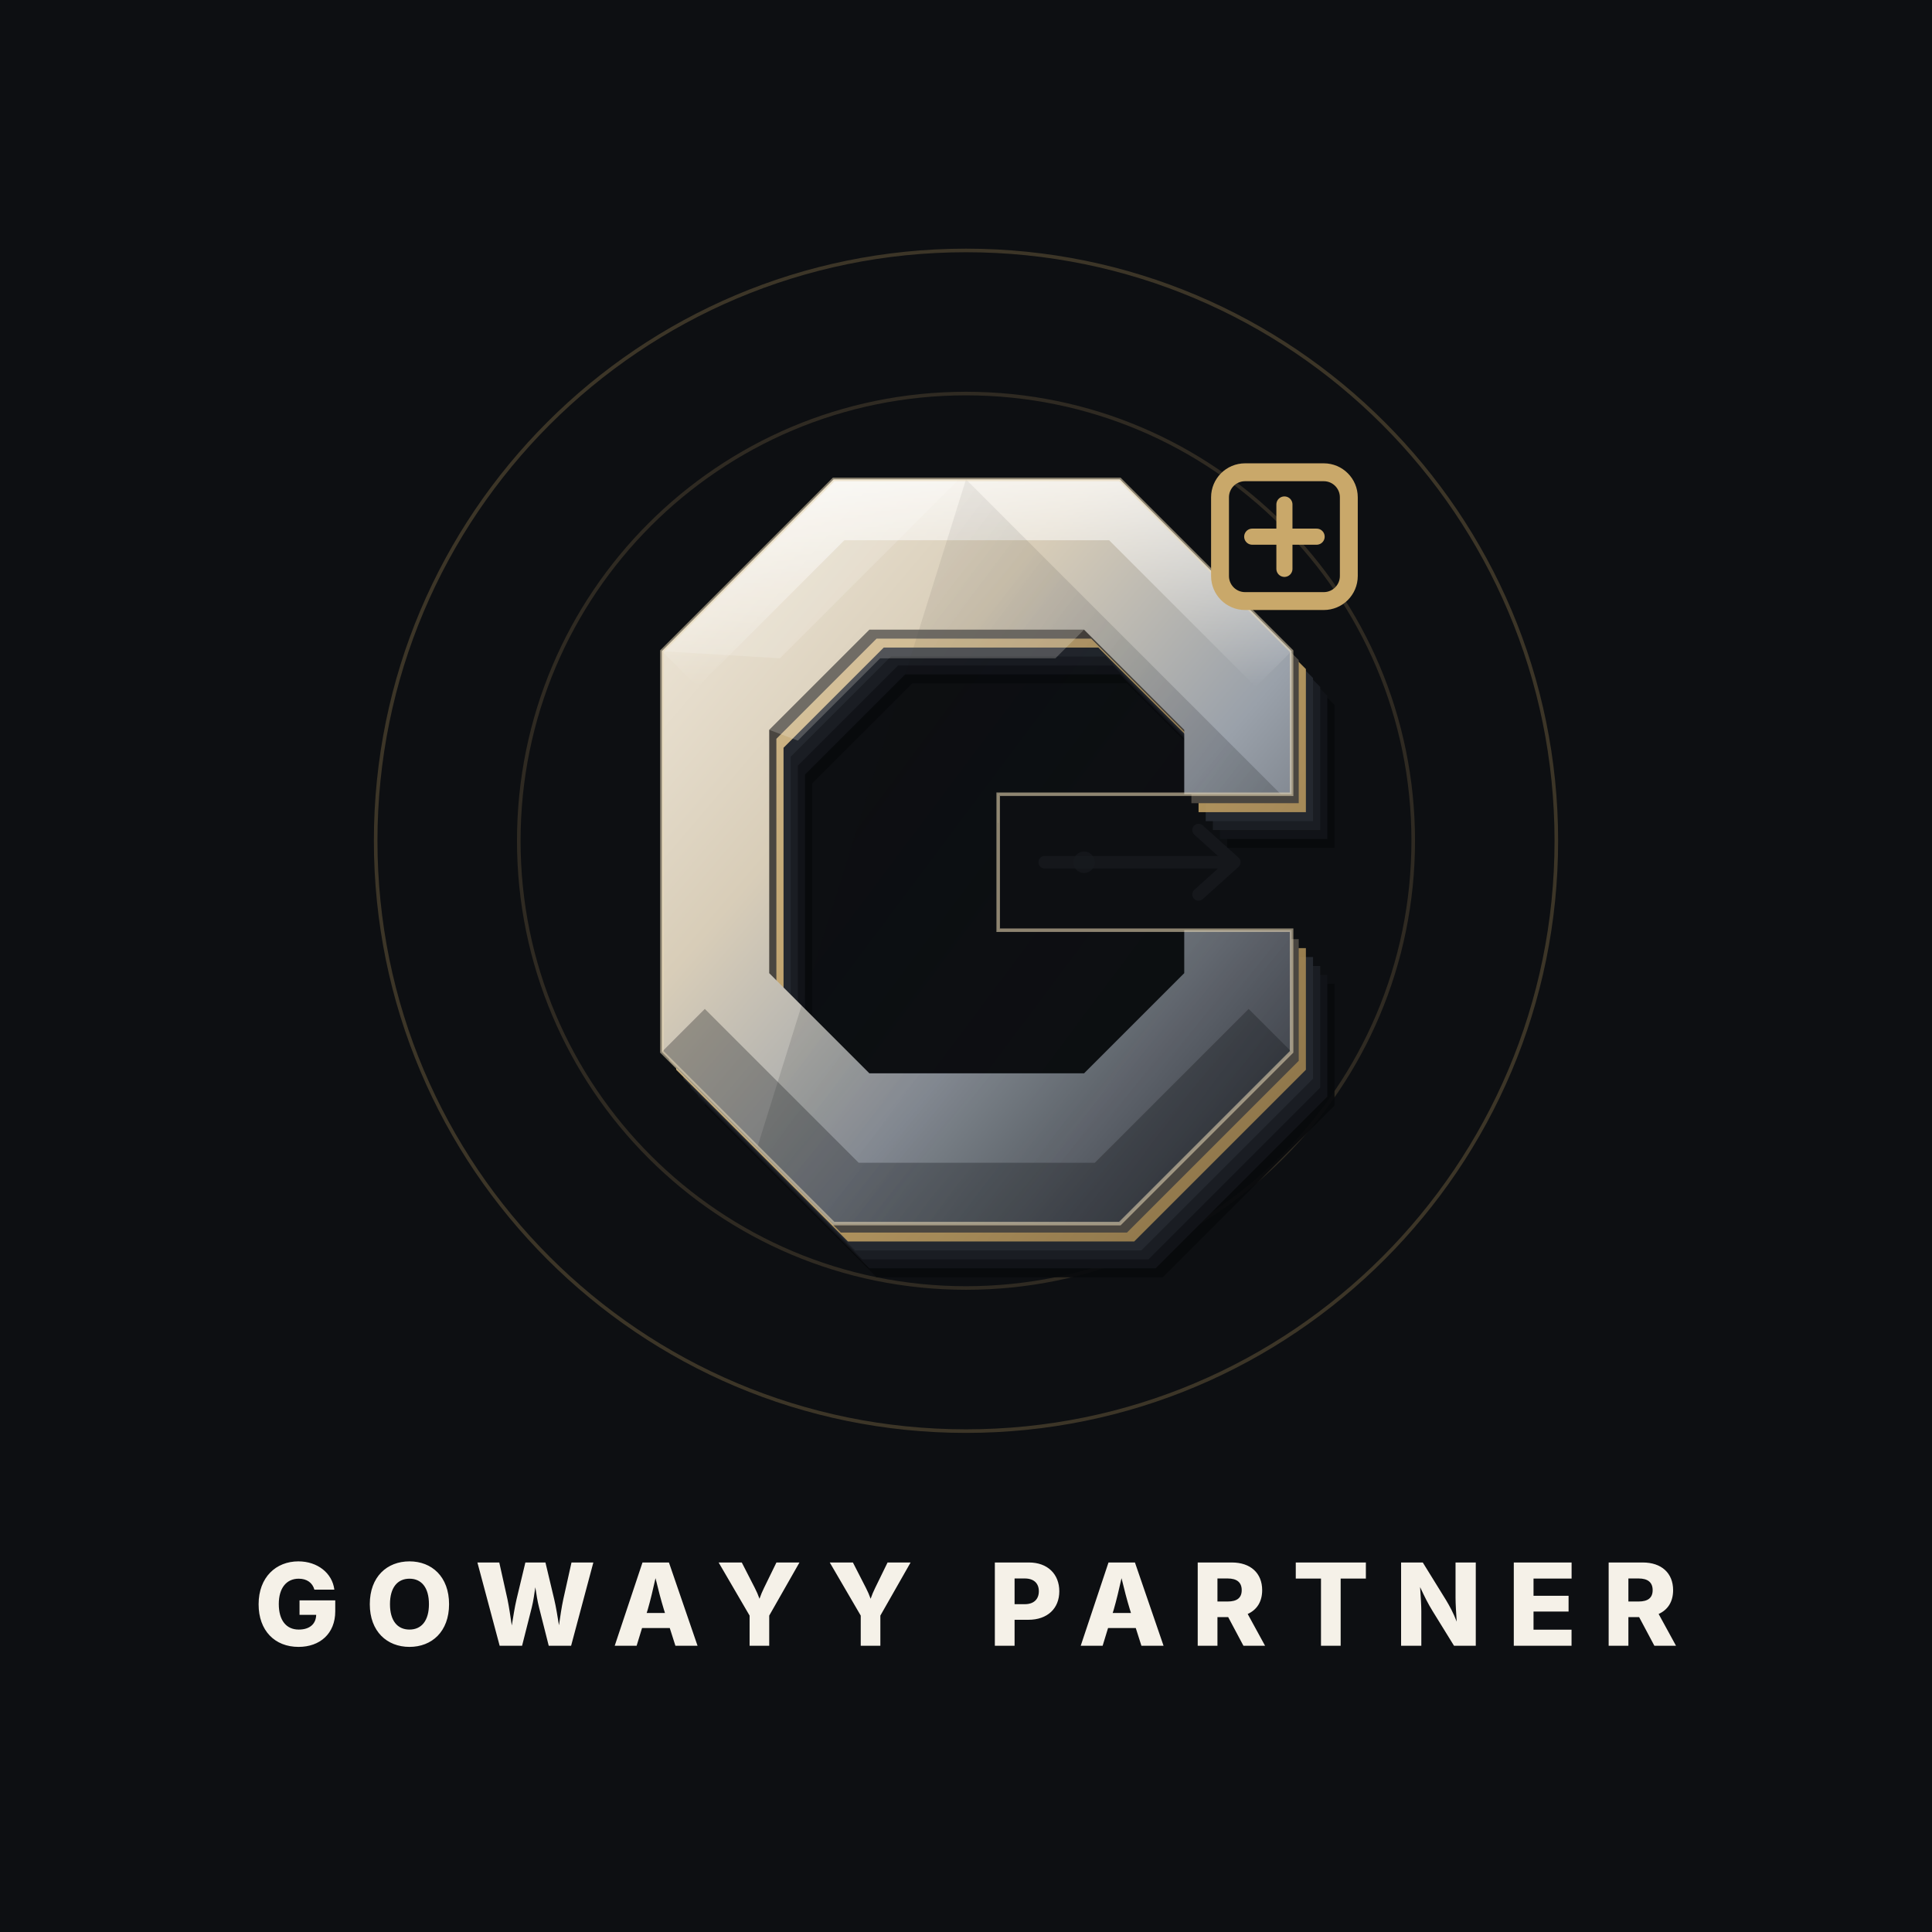
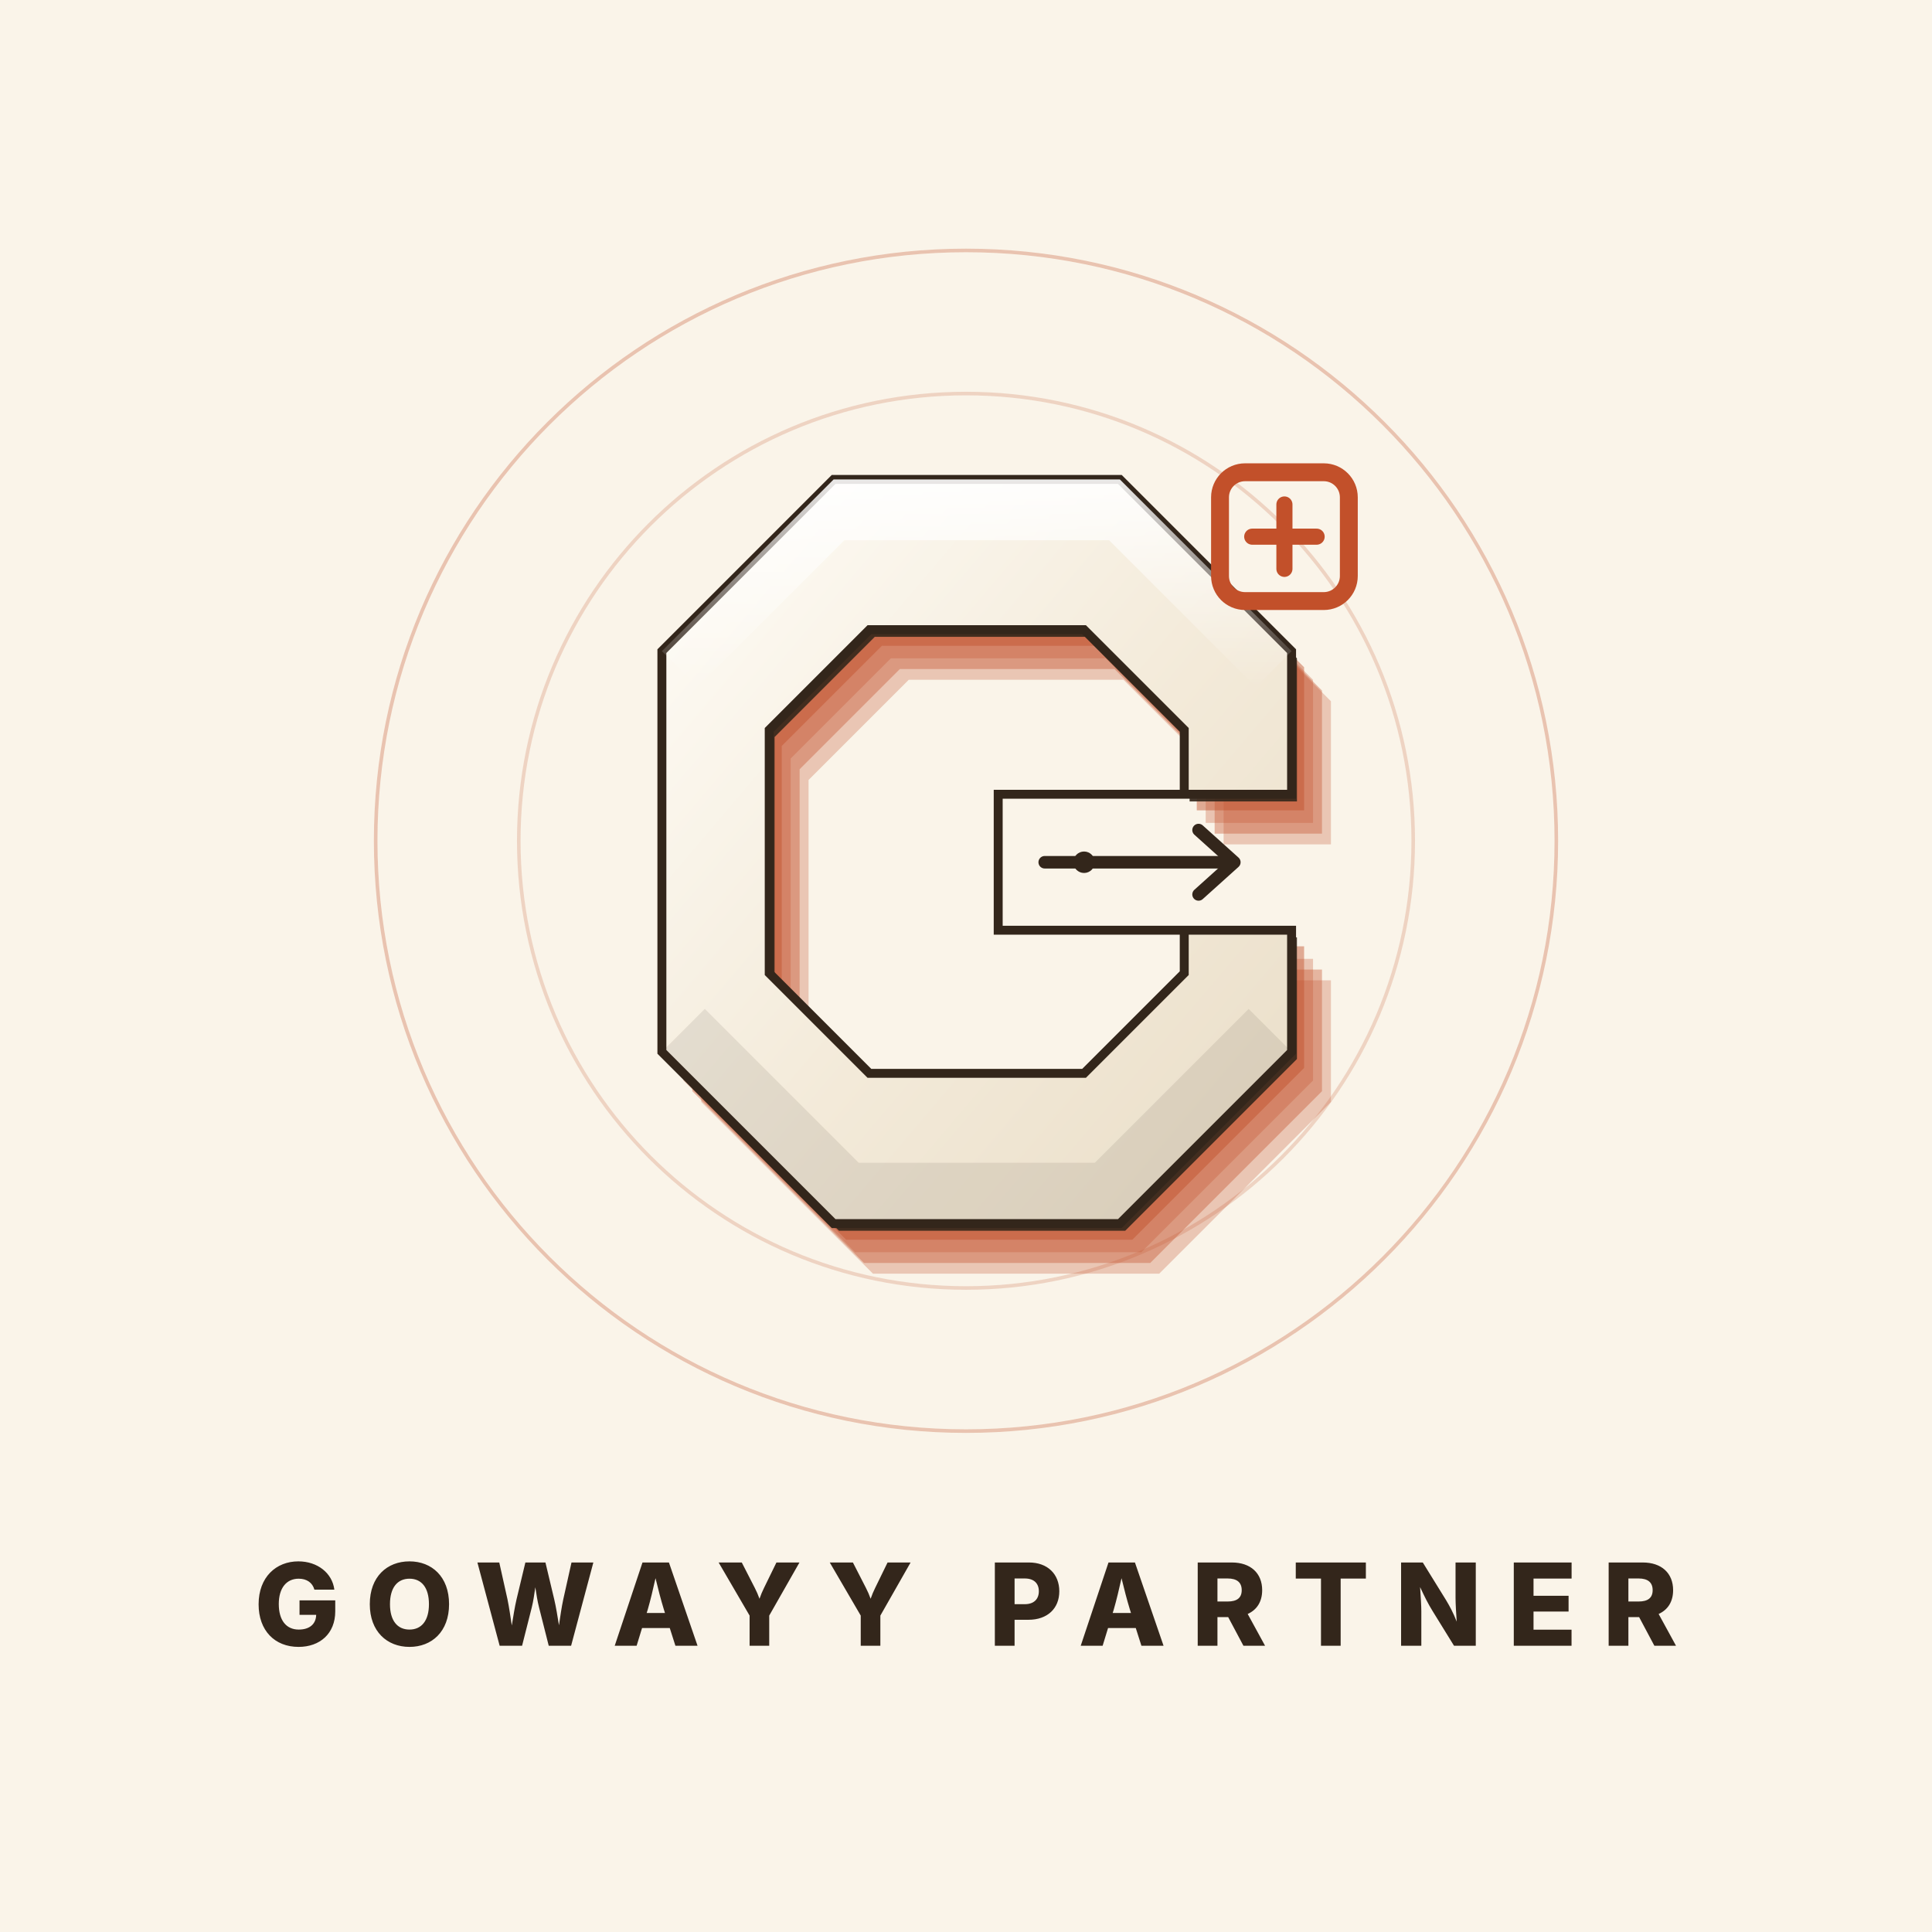
<svg xmlns="http://www.w3.org/2000/svg" viewBox="0 0 1080 1080" role="img" aria-label="GOWAYY PARTNER splash">
-   <rect width="1080" height="1080" fill="#0D0F12" />
-   <circle cx="540" cy="470" r="330" fill="none" stroke="#C9A86A" stroke-opacity="0.25" stroke-width="2" />
-   <circle cx="540" cy="470" r="250" fill="none" stroke="#C9A86A" stroke-opacity="0.18" stroke-width="2" />
+   <rect width="1080" height="1080" fill="#FAF4E9" />
+   <circle cx="540" cy="470" r="330" fill="none" stroke="#C2502A" stroke-opacity="0.30" stroke-width="2" />
+   <circle cx="540" cy="470" r="250" fill="none" stroke="#C2502A" stroke-opacity="0.20" stroke-width="2" />
  <g transform="translate(290 220) scale(1.0)">
    <defs>
      <linearGradient id="face" x1="0" y1="0" x2="1" y2="1">
-         <stop offset="0" stop-color="#F3ECDF" />
-         <stop offset="0.34" stop-color="#D8CDB8" />
-         <stop offset="0.62" stop-color="#9AA1AA" />
-         <stop offset="1" stop-color="#3B4049" />
-       </linearGradient>
-       <linearGradient id="metal" x1="0" y1="0" x2="1" y2="1">
-         <stop offset="0" stop-color="#E7D3A9" />
-         <stop offset="0.5" stop-color="#C9A86A" />
-         <stop offset="1" stop-color="#8B7245" />
+         <stop offset="0" stop-color="#FFFDF8" />
+         <stop offset="0.55" stop-color="#F3EAD9" />
+         <stop offset="1" stop-color="#E9DDC7" />
      </linearGradient>
      <linearGradient id="bevel" x1="0" y1="0" x2="0" y2="1">
-         <stop offset="0" stop-color="#FFFFFF" stop-opacity="0.72" />
+         <stop offset="0" stop-color="#FFFFFF" stop-opacity="0.9" />
        <stop offset="1" stop-color="#FFFFFF" stop-opacity="0" />
-       </linearGradient>
-       <linearGradient id="shade" x1="0" y1="0" x2="1" y2="1">
-         <stop offset="0" stop-color="#0B0D10" stop-opacity="0" />
-         <stop offset="1" stop-color="#0B0D10" stop-opacity="0.8" />
      </linearGradient>
      <clipPath id="gclip">
        <path fill-rule="evenodd" d="M176 48 H336 L432 144 V224 H268 V300 H432 V368 L336 464 H176 L80 368 V144 Z M196 132 H316 L372 188 V224 H268 V300 H372 V324 L316 380 H196 L140 324 V188 Z" />
      </clipPath>
    </defs>
    <g>
-       <path fill="#080A0C" fill-rule="evenodd" transform="translate(24 30)" opacity="0.92" d="M176 48 H336 L432 144 V224 H268 V300 H432 V368 L336 464 H176 L80 368 V144 Z M196 132 H316 L372 188 V224 H268 V300 H372 V324 L316 380 H196 L140 324 V188 Z" />
-       <path fill="#111318" fill-rule="evenodd" transform="translate(20 25)" d="M176 48 H336 L432 144 V224 H268 V300 H432 V368 L336 464 H176 L80 368 V144 Z M196 132 H316 L372 188 V224 H268 V300 H372 V324 L316 380 H196 L140 324 V188 Z" />
-       <path fill="#1A1D23" fill-rule="evenodd" transform="translate(16 20)" d="M176 48 H336 L432 144 V224 H268 V300 H432 V368 L336 464 H176 L80 368 V144 Z M196 132 H316 L372 188 V224 H268 V300 H372 V324 L316 380 H196 L140 324 V188 Z" />
-       <path fill="#24282F" fill-rule="evenodd" transform="translate(12 15)" d="M176 48 H336 L432 144 V224 H268 V300 H432 V368 L336 464 H176 L80 368 V144 Z M196 132 H316 L372 188 V224 H268 V300 H372 V324 L316 380 H196 L140 324 V188 Z" />
-       <path fill="url(#metal)" fill-rule="evenodd" transform="translate(8 10)" opacity="0.92" d="M176 48 H336 L432 144 V224 H268 V300 H432 V368 L336 464 H176 L80 368 V144 Z M196 132 H316 L372 188 V224 H268 V300 H372 V324 L316 380 H196 L140 324 V188 Z" />
-       <path fill="#4A4640" fill-rule="evenodd" transform="translate(4 5)" d="M176 48 H336 L432 144 V224 H268 V300 H432 V368 L336 464 H176 L80 368 V144 Z M196 132 H316 L372 188 V224 H268 V300 H372 V324 L316 380 H196 L140 324 V188 Z" />
+       <path fill="#C2502A" fill-rule="evenodd" transform="translate(22 28)" opacity="0.28" d="M176 48 H336 L432 144 V224 H268 V300 H432 V368 L336 464 H176 L80 368 V144 Z M196 132 H316 L372 188 V224 H268 V300 H372 V324 L316 380 H196 L140 324 V188 Z" />
+       <path fill="#C2502A" fill-rule="evenodd" transform="translate(17 22)" opacity="0.38" d="M176 48 H336 L432 144 V224 H268 V300 H432 V368 L336 464 H176 L80 368 V144 Z M196 132 H316 L372 188 V224 H268 V300 H372 V324 L316 380 H196 L140 324 V188 Z" />
+       <path fill="#C2502A" fill-rule="evenodd" transform="translate(12 16)" opacity="0.30" d="M176 48 H336 L432 144 V224 H268 V300 H432 V368 L336 464 H176 L80 368 V144 Z M196 132 H316 L372 188 V224 H268 V300 H372 V324 L316 380 H196 L140 324 V188 Z" />
+       <path fill="#C2502A" fill-rule="evenodd" transform="translate(7 9)" opacity="0.45" d="M176 48 H336 L432 144 V224 H268 V300 H432 V368 L336 464 H176 L80 368 V144 Z M196 132 H316 L372 188 V224 H268 V300 H372 V324 L316 380 H196 L140 324 V188 Z" />
+       <path fill="#33261B" fill-rule="evenodd" transform="translate(3 4)" opacity="0.9" d="M176 48 H336 L432 144 V224 H268 V300 H432 V368 L336 464 H176 L80 368 V144 Z M196 132 H316 L372 188 V224 H268 V300 H372 V324 L316 380 H196 L140 324 V188 Z" />
    </g>
-     <path fill="url(#face)" fill-rule="evenodd" d="M176 48 H336 L432 144 V224 H268 V300 H432 V368 L336 464 H176 L80 368 V144 Z M196 132 H316 L372 188 V224 H268 V300 H372 V324 L316 380 H196 L140 324 V188 Z" />
+     <path fill="url(#face)" fill-rule="evenodd" stroke="#33261B" stroke-width="5" d="M176 48 H336 L432 144 V224 H268 V300 H432 V368 L336 464 H176 L80 368 V144 Z M196 132 H316 L372 188 V224 H268 V300 H372 V324 L316 380 H196 L140 324 V188 Z" />
    <g clip-path="url(#gclip)">
      <path fill="url(#bevel)" d="M80 144 L176 48 L336 48 L432 144 L412 164 L330 82 L182 82 L100 164 Z" />
-       <path fill="#FFFFFF" opacity="0.16" d="M80 144 L176 48 L246 48 L146 148 Z" />
-       <path fill="#0B0D10" opacity="0.30" d="M432 368 L336 464 L176 464 L80 368 L104 344 L190 430 L322 430 L408 344 Z" />
-       <path fill="url(#shade)" d="M250 48 L432 230 L432 368 L336 464 L120 464 Z" opacity="0.36" />
-       <path fill="#F7F2E8" opacity="0.22" d="M140 188 L196 132 L316 132 L300 148 L202 148 L156 194 Z" />
-       <path fill="#C9A86A" opacity="0.85" d="M268 224 H432 V300 H268 Z" />
-       <path fill="#E7D3A9" opacity="0.55" d="M268 224 H432 V240 H268 Z" />
-       <path fill="#6B5636" opacity="0.55" d="M268 288 H432 V300 H268 Z" />
+       <path fill="#33261B" opacity="0.10" d="M432 368 L336 464 L176 464 L80 368 L104 344 L190 430 L322 430 L408 344 Z" />
+       <path fill="#C2502A" d="M268 224 H432 V300 H268 Z" />
+       <path fill="#C2502A" d="M268 224 H432 V240 H268 Z" />
+       <path fill="#C2502A" d="M268 288 H432 V300 H268 Z" />
    </g>
-     <g fill="none" stroke="#17191E" stroke-width="7" stroke-linecap="round" stroke-linejoin="round" opacity="0.78">
+     <g fill="none" stroke="#33261B" stroke-width="7" stroke-linecap="round" stroke-linejoin="round">
      <path d="M294 262 H398" />
      <path d="M380 244 L400 262 L380 280" />
    </g>
-     <circle cx="316" cy="262" r="6" fill="#17191E" opacity="0.7" />
-     <path fill="none" stroke="#E8D8B6" stroke-opacity="0.55" stroke-width="2" fill-rule="evenodd" d="M176 48 H336 L432 144 V224 H268 V300 H432 V368 L336 464 H176 L80 368 V144 Z" />
+     <circle cx="316" cy="262" r="6" fill="#33261B" />
    <g>
-       <rect x="392" y="44" width="72" height="72" rx="14" fill="none" stroke="#C9A86A" stroke-width="10" />
-       <path d="M410 80 H446 M428 62 V98" stroke="#C9A86A" stroke-width="9" stroke-linecap="round" />
+       <rect x="392" y="44" width="72" height="72" rx="14" fill="none" stroke="#C2502A" stroke-width="10" />
+       <path d="M410 80 H446 M428 62 V98" stroke="#C2502A" stroke-width="9" stroke-linecap="round" />
    </g>
  </g>
-   <text x="540" y="920" text-anchor="middle" font-family="'GOWAYY Display','Manrope','Inter','Segoe UI',system-ui,sans-serif" font-size="64" font-weight="800" letter-spacing="14" fill="#F5F1E8">GOWAYY PARTNER</text>
+   <text x="540" y="920" text-anchor="middle" font-family="'GOWAYY Display','Manrope','Inter','Segoe UI',system-ui,sans-serif" font-size="64" font-weight="800" letter-spacing="14" fill="#33261B">GOWAYY PARTNER</text>
</svg>
